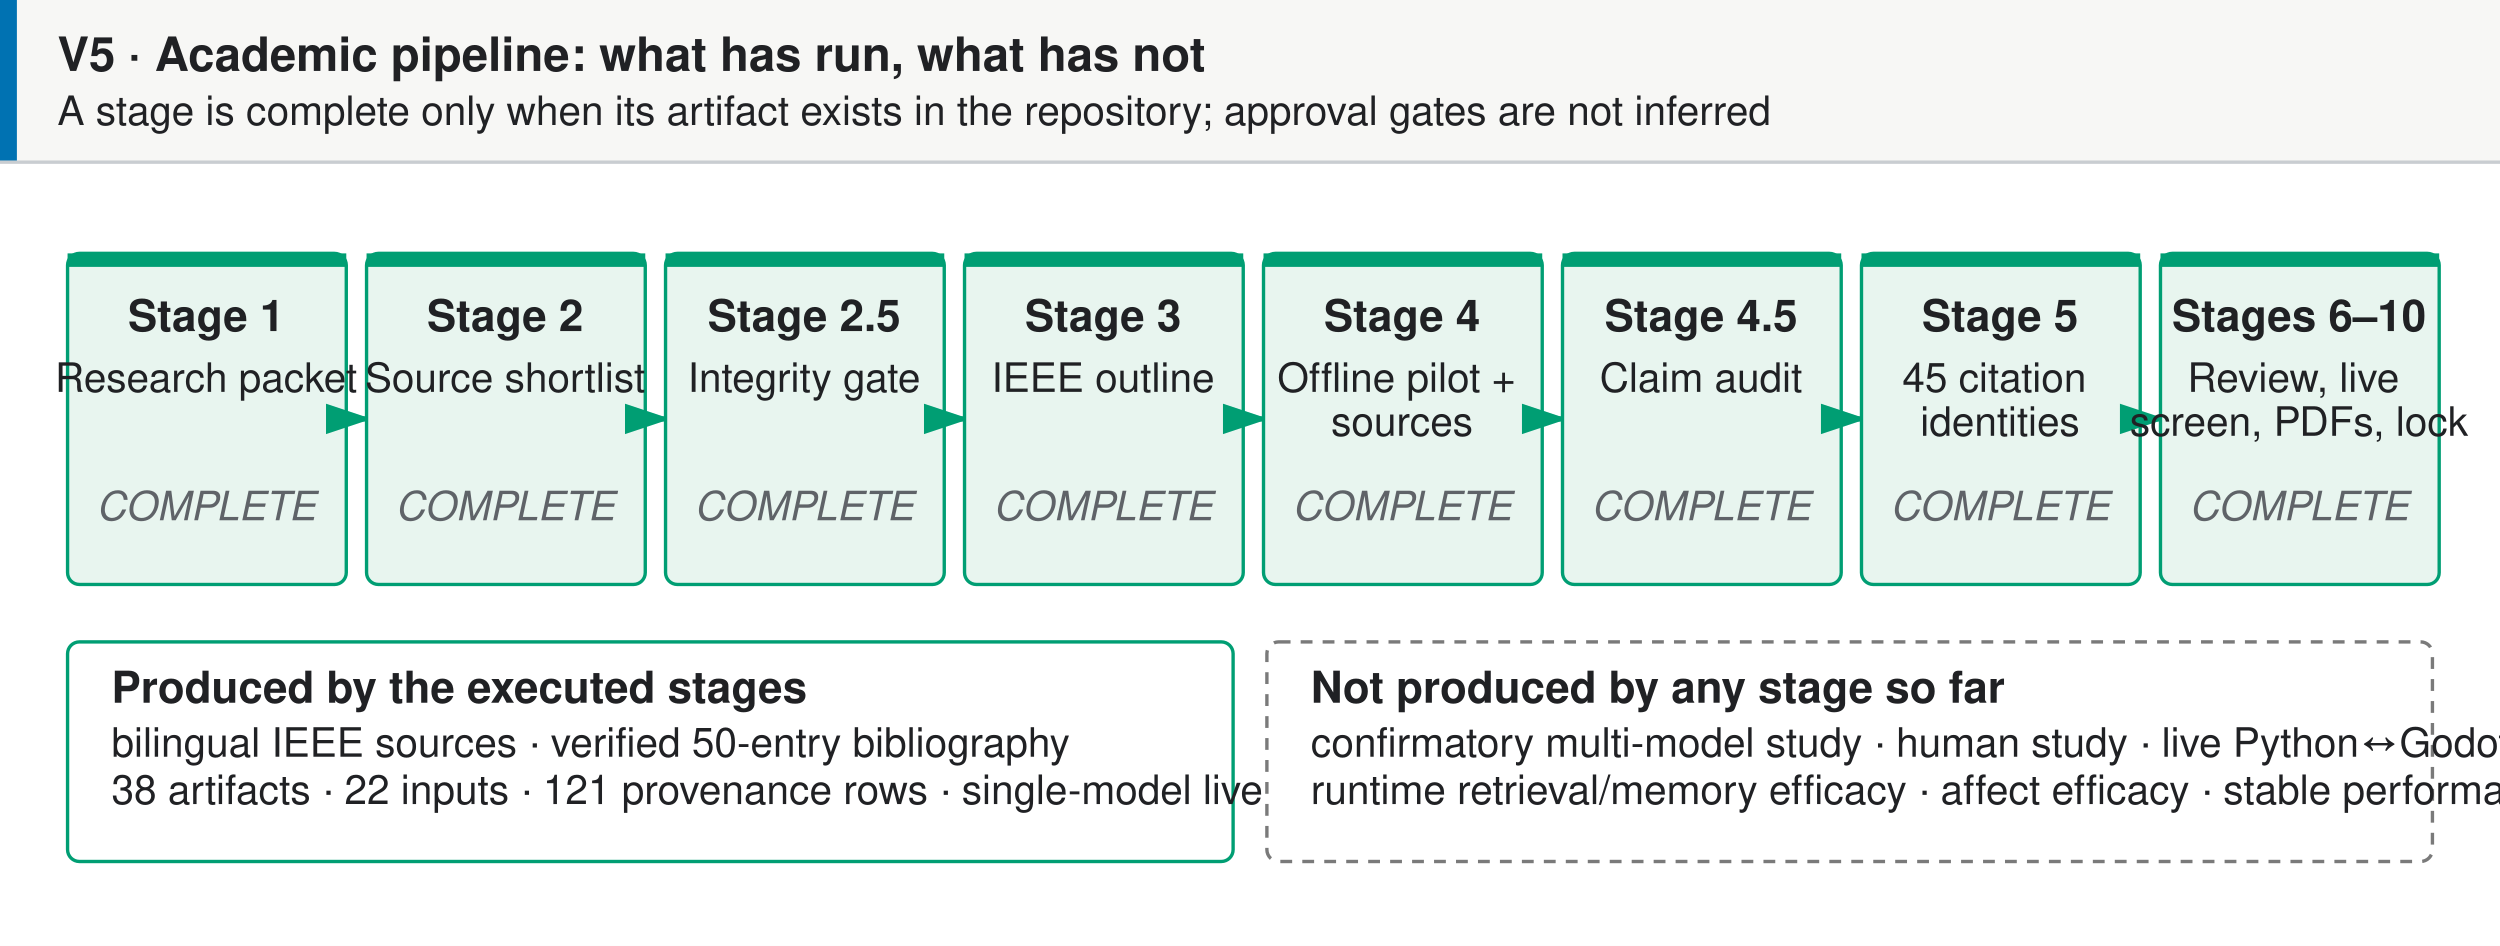
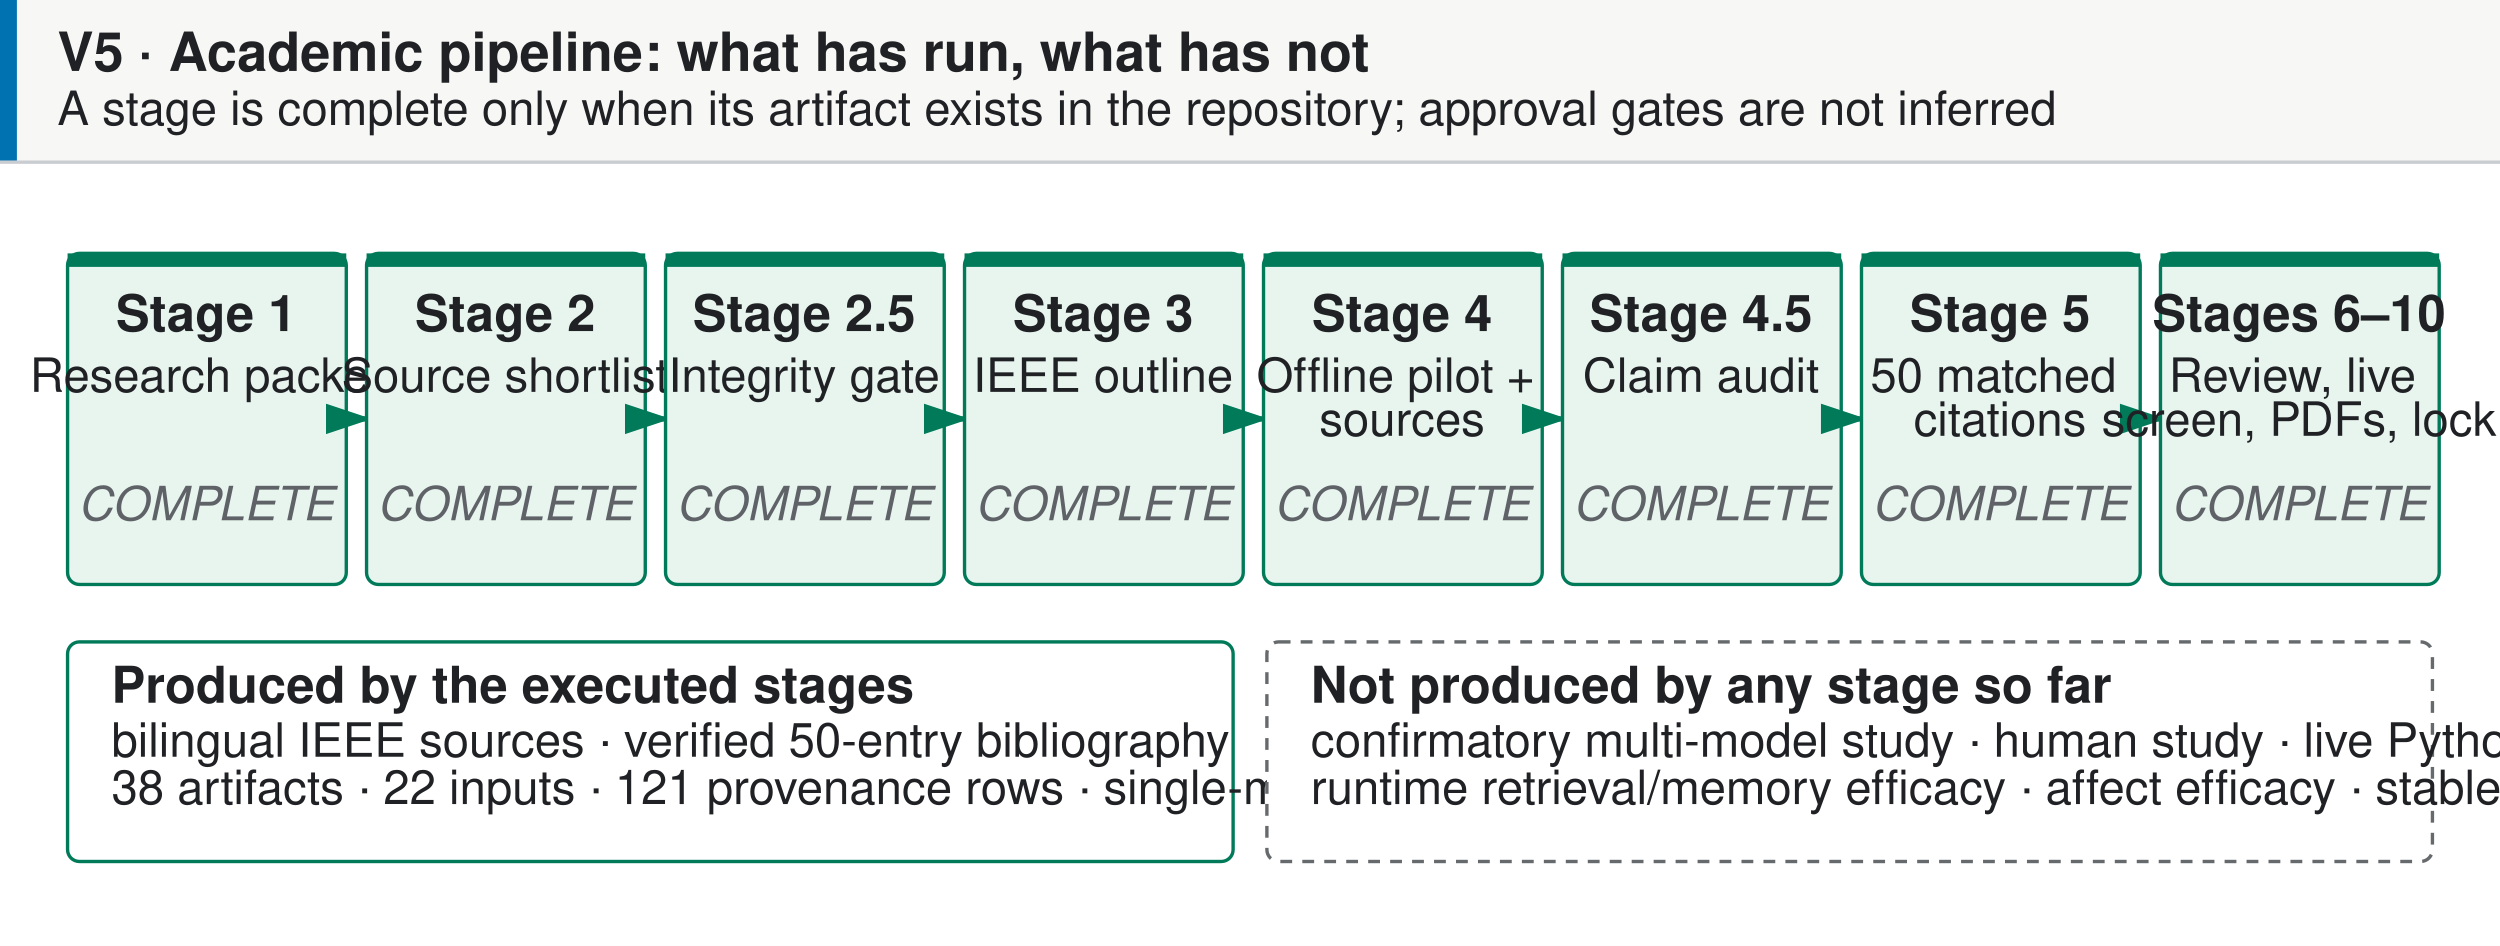
<svg xmlns="http://www.w3.org/2000/svg" width="1480" height="560" viewBox="0 0 1480 560" role="img" aria-labelledby="svg-title svg-desc">
  <defs>
    <marker id="arrow-blue" markerWidth="10" markerHeight="10" refX="8" refY="3" orient="auto" markerUnits="strokeWidth">
      <path d="M0,0 L0,6 L9,3 z" fill="#0072B2" />
    </marker>
    <marker id="arrow-orange" markerWidth="10" markerHeight="10" refX="8" refY="3" orient="auto" markerUnits="strokeWidth">
-       <path d="M0,0 L0,6 L9,3 z" fill="#E69F00" />
+       <path d="M0,0 L0,6 L9,3 z" fill="#A05A00" />
    </marker>
    <marker id="arrow-green" markerWidth="10" markerHeight="10" refX="8" refY="3" orient="auto" markerUnits="strokeWidth">
-       <path d="M0,0 L0,6 L9,3 z" fill="#009E73" />
+       <path d="M0,0 L0,6 L9,3 z" fill="#007A59" />
    </marker>
    <marker id="arrow-gray" markerWidth="10" markerHeight="10" refX="8" refY="3" orient="auto" markerUnits="strokeWidth">
-       <path d="M0,0 L0,6 L9,3 z" fill="#7A7A7A" />
+       <path d="M0,0 L0,6 L9,3 z" fill="#666A6D" />
    </marker>
    <style>
      text { font-family: Helvetica, Arial, sans-serif; fill: #202124; }
-       .section { font-size: 28px; font-weight: 700; }
-       .box-title { font-size: 26px; font-weight: 700; }
-       .body { font-size: 25px; font-weight: 400; }
-       .small { font-size: 24px; font-weight: 400; }
-       .note { font-size: 24px; font-style: italic; fill: #5F6368; }
-       .arrow-label { font-size: 24px; font-weight: 700; }
+       .section { font-size: 32px; font-weight: 700; }
+       .box-title { font-size: 30px; font-weight: 700; }
+       .body { font-size: 29px; font-weight: 400; }
+       .small { font-size: 28px; font-weight: 400; }
+       .note { font-size: 28px; font-style: italic; fill: #5F6368; }
+       .arrow-label { font-size: 28px; font-weight: 700; }
    </style>
  </defs>
  <rect x="0" y="0" width="1480" height="560" fill="#FFFFFF" />
  <rect x="0" y="0" width="1480" height="96" rx="0" fill="#F7F7F5" stroke="#C9CDD1" stroke-width="0" />
  <rect x="0" y="0" width="10" height="96" fill="#0072B2" />
  <text x="34" y="42" class="section" text-anchor="start">V5 · Academic pipeline: what has run, what has not</text>
  <text x="34" y="74" class="small" text-anchor="start" fill="#5F6368">A stage is complete only when its artifact exists in the repository; approval gates are not inferred</text>
  <line class="connector" x1="0" y1="96" x2="1480" y2="96" stroke="#C9CDD1" stroke-width="2" fill="none" />
-   <rect x="40" y="150" width="165" height="196" rx="7" fill="#E8F5EF" stroke="#009E73" stroke-width="2" />
-   <rect x="40" y="150" width="165" height="8" fill="#009E73" />
+   <rect x="40" y="150" width="165" height="196" rx="7" fill="#E8F5EF" stroke="#007A59" stroke-width="2" />
+   <rect x="40" y="150" width="165" height="8" fill="#007A59" />
  <text x="122" y="196" class="box-title" text-anchor="middle">Stage 1</text>
  <text x="122" y="232" class="small" text-anchor="middle">
    <tspan x="122" dy="0">Research packet</tspan>
  </text>
-   <text x="122" y="308" class="note" text-anchor="middle" fill="#009E73">
+   <text x="122" y="308" class="note" text-anchor="middle" fill="#007A59">
    <tspan x="122" dy="0">COMPLETE</tspan>
  </text>
-   <path class="connector" d="M205 248 H217" stroke="#009E73" stroke-width="3" fill="none" marker-end="url(#arrow-green)" />
-   <rect x="217" y="150" width="165" height="196" rx="7" fill="#E8F5EF" stroke="#009E73" stroke-width="2" />
-   <rect x="217" y="150" width="165" height="8" fill="#009E73" />
+   <path class="connector" d="M205 248 H217" stroke="#007A59" stroke-width="3" fill="none" marker-end="url(#arrow-green)" />
+   <rect x="217" y="150" width="165" height="196" rx="7" fill="#E8F5EF" stroke="#007A59" stroke-width="2" />
+   <rect x="217" y="150" width="165" height="8" fill="#007A59" />
  <text x="299" y="196" class="box-title" text-anchor="middle">Stage 2</text>
  <text x="299" y="232" class="small" text-anchor="middle">
    <tspan x="299" dy="0">Source shortlist</tspan>
  </text>
-   <text x="299" y="308" class="note" text-anchor="middle" fill="#009E73">
+   <text x="299" y="308" class="note" text-anchor="middle" fill="#007A59">
    <tspan x="299" dy="0">COMPLETE</tspan>
  </text>
-   <path class="connector" d="M382 248 H394" stroke="#009E73" stroke-width="3" fill="none" marker-end="url(#arrow-green)" />
-   <rect x="394" y="150" width="165" height="196" rx="7" fill="#E8F5EF" stroke="#009E73" stroke-width="2" />
-   <rect x="394" y="150" width="165" height="8" fill="#009E73" />
+   <path class="connector" d="M382 248 H394" stroke="#007A59" stroke-width="3" fill="none" marker-end="url(#arrow-green)" />
+   <rect x="394" y="150" width="165" height="196" rx="7" fill="#E8F5EF" stroke="#007A59" stroke-width="2" />
+   <rect x="394" y="150" width="165" height="8" fill="#007A59" />
  <text x="476" y="196" class="box-title" text-anchor="middle">Stage 2.5</text>
  <text x="476" y="232" class="small" text-anchor="middle">
    <tspan x="476" dy="0">Integrity gate</tspan>
  </text>
-   <text x="476" y="308" class="note" text-anchor="middle" fill="#009E73">
+   <text x="476" y="308" class="note" text-anchor="middle" fill="#007A59">
    <tspan x="476" dy="0">COMPLETE</tspan>
  </text>
-   <path class="connector" d="M559 248 H571" stroke="#009E73" stroke-width="3" fill="none" marker-end="url(#arrow-green)" />
-   <rect x="571" y="150" width="165" height="196" rx="7" fill="#E8F5EF" stroke="#009E73" stroke-width="2" />
-   <rect x="571" y="150" width="165" height="8" fill="#009E73" />
+   <path class="connector" d="M559 248 H571" stroke="#007A59" stroke-width="3" fill="none" marker-end="url(#arrow-green)" />
+   <rect x="571" y="150" width="165" height="196" rx="7" fill="#E8F5EF" stroke="#007A59" stroke-width="2" />
+   <rect x="571" y="150" width="165" height="8" fill="#007A59" />
  <text x="653" y="196" class="box-title" text-anchor="middle">Stage 3</text>
  <text x="653" y="232" class="small" text-anchor="middle">
    <tspan x="653" dy="0">IEEE outline</tspan>
  </text>
-   <text x="653" y="308" class="note" text-anchor="middle" fill="#009E73">
+   <text x="653" y="308" class="note" text-anchor="middle" fill="#007A59">
    <tspan x="653" dy="0">COMPLETE</tspan>
  </text>
-   <path class="connector" d="M736 248 H748" stroke="#009E73" stroke-width="3" fill="none" marker-end="url(#arrow-green)" />
-   <rect x="748" y="150" width="165" height="196" rx="7" fill="#E8F5EF" stroke="#009E73" stroke-width="2" />
-   <rect x="748" y="150" width="165" height="8" fill="#009E73" />
+   <path class="connector" d="M736 248 H748" stroke="#007A59" stroke-width="3" fill="none" marker-end="url(#arrow-green)" />
+   <rect x="748" y="150" width="165" height="196" rx="7" fill="#E8F5EF" stroke="#007A59" stroke-width="2" />
+   <rect x="748" y="150" width="165" height="8" fill="#007A59" />
  <text x="830" y="196" class="box-title" text-anchor="middle">Stage 4</text>
  <text x="830" y="232" class="small" text-anchor="middle">
    <tspan x="830" dy="0">Offline pilot +</tspan>
    <tspan x="830" dy="26">sources</tspan>
  </text>
-   <text x="830" y="308" class="note" text-anchor="middle" fill="#009E73">
+   <text x="830" y="308" class="note" text-anchor="middle" fill="#007A59">
    <tspan x="830" dy="0">COMPLETE</tspan>
  </text>
-   <path class="connector" d="M913 248 H925" stroke="#009E73" stroke-width="3" fill="none" marker-end="url(#arrow-green)" />
-   <rect x="925" y="150" width="165" height="196" rx="7" fill="#E8F5EF" stroke="#009E73" stroke-width="2" />
-   <rect x="925" y="150" width="165" height="8" fill="#009E73" />
+   <path class="connector" d="M913 248 H925" stroke="#007A59" stroke-width="3" fill="none" marker-end="url(#arrow-green)" />
+   <rect x="925" y="150" width="165" height="196" rx="7" fill="#E8F5EF" stroke="#007A59" stroke-width="2" />
+   <rect x="925" y="150" width="165" height="8" fill="#007A59" />
  <text x="1007" y="196" class="box-title" text-anchor="middle">Stage 4.5</text>
  <text x="1007" y="232" class="small" text-anchor="middle">
    <tspan x="1007" dy="0">Claim audit</tspan>
  </text>
-   <text x="1007" y="308" class="note" text-anchor="middle" fill="#009E73">
+   <text x="1007" y="308" class="note" text-anchor="middle" fill="#007A59">
    <tspan x="1007" dy="0">COMPLETE</tspan>
  </text>
-   <path class="connector" d="M1090 248 H1102" stroke="#009E73" stroke-width="3" fill="none" marker-end="url(#arrow-green)" />
-   <rect x="1102" y="150" width="165" height="196" rx="7" fill="#E8F5EF" stroke="#009E73" stroke-width="2" />
-   <rect x="1102" y="150" width="165" height="8" fill="#009E73" />
+   <path class="connector" d="M1090 248 H1102" stroke="#007A59" stroke-width="3" fill="none" marker-end="url(#arrow-green)" />
+   <rect x="1102" y="150" width="165" height="196" rx="7" fill="#E8F5EF" stroke="#007A59" stroke-width="2" />
+   <rect x="1102" y="150" width="165" height="8" fill="#007A59" />
  <text x="1184" y="196" class="box-title" text-anchor="middle">Stage 5</text>
  <text x="1184" y="232" class="small" text-anchor="middle">
-     <tspan x="1184" dy="0">45 citation</tspan>
-     <tspan x="1184" dy="26">identities</tspan>
+     <tspan x="1184" dy="0">50 matched</tspan>
+     <tspan x="1184" dy="26">citations</tspan>
  </text>
-   <text x="1184" y="308" class="note" text-anchor="middle" fill="#009E73">
+   <text x="1184" y="308" class="note" text-anchor="middle" fill="#007A59">
    <tspan x="1184" dy="0">COMPLETE</tspan>
  </text>
-   <path class="connector" d="M1267 248 H1279" stroke="#009E73" stroke-width="3" fill="none" marker-end="url(#arrow-green)" />
-   <rect x="1279" y="150" width="165" height="196" rx="7" fill="#E8F5EF" stroke="#009E73" stroke-width="2" />
-   <rect x="1279" y="150" width="165" height="8" fill="#009E73" />
+   <path class="connector" d="M1267 248 H1279" stroke="#007A59" stroke-width="3" fill="none" marker-end="url(#arrow-green)" />
+   <rect x="1279" y="150" width="165" height="196" rx="7" fill="#E8F5EF" stroke="#007A59" stroke-width="2" />
+   <rect x="1279" y="150" width="165" height="8" fill="#007A59" />
  <text x="1361" y="196" class="box-title" text-anchor="middle">Stages 6–10</text>
  <text x="1361" y="232" class="small" text-anchor="middle">
    <tspan x="1361" dy="0">Review, live</tspan>
    <tspan x="1361" dy="26">screen, PDFs, lock</tspan>
  </text>
-   <text x="1361" y="308" class="note" text-anchor="middle" fill="#009E73">
+   <text x="1361" y="308" class="note" text-anchor="middle" fill="#007A59">
    <tspan x="1361" dy="0">COMPLETE</tspan>
  </text>
-   <rect x="40" y="380" width="690" height="130" rx="7" fill="#FFFFFF" stroke="#009E73" stroke-width="2" />
+   <rect x="40" y="380" width="690" height="130" rx="7" fill="#FFFFFF" stroke="#007A59" stroke-width="2" />
  <text x="66" y="416" class="box-title" text-anchor="start">Produced by the executed stages</text>
  <text x="66" y="448" class="small" text-anchor="start">bilingual IEEE sources · verified 50-entry bibliography</text>
  <text x="66" y="476" class="small" text-anchor="start">38 artifacts · 22 inputs · 121 provenance rows · single-model live screening</text>
-   <rect x="750" y="380" width="690" height="130" rx="7" fill="#FFFFFF" stroke="#7A7A7A" stroke-width="2" stroke-dasharray="7 6" />
+   <rect x="750" y="380" width="690" height="130" rx="7" fill="#FFFFFF" stroke="#666A6D" stroke-width="2" stroke-dasharray="7 6" />
  <text x="776" y="416" class="box-title" text-anchor="start">Not produced by any stage so far</text>
  <text x="776" y="448" class="small" text-anchor="start">confirmatory multi-model study · human study · live Python↔Godot authorization</text>
  <text x="776" y="476" class="small" text-anchor="start">runtime retrieval/memory efficacy · affect efficacy · stable performance study</text>
</svg>
